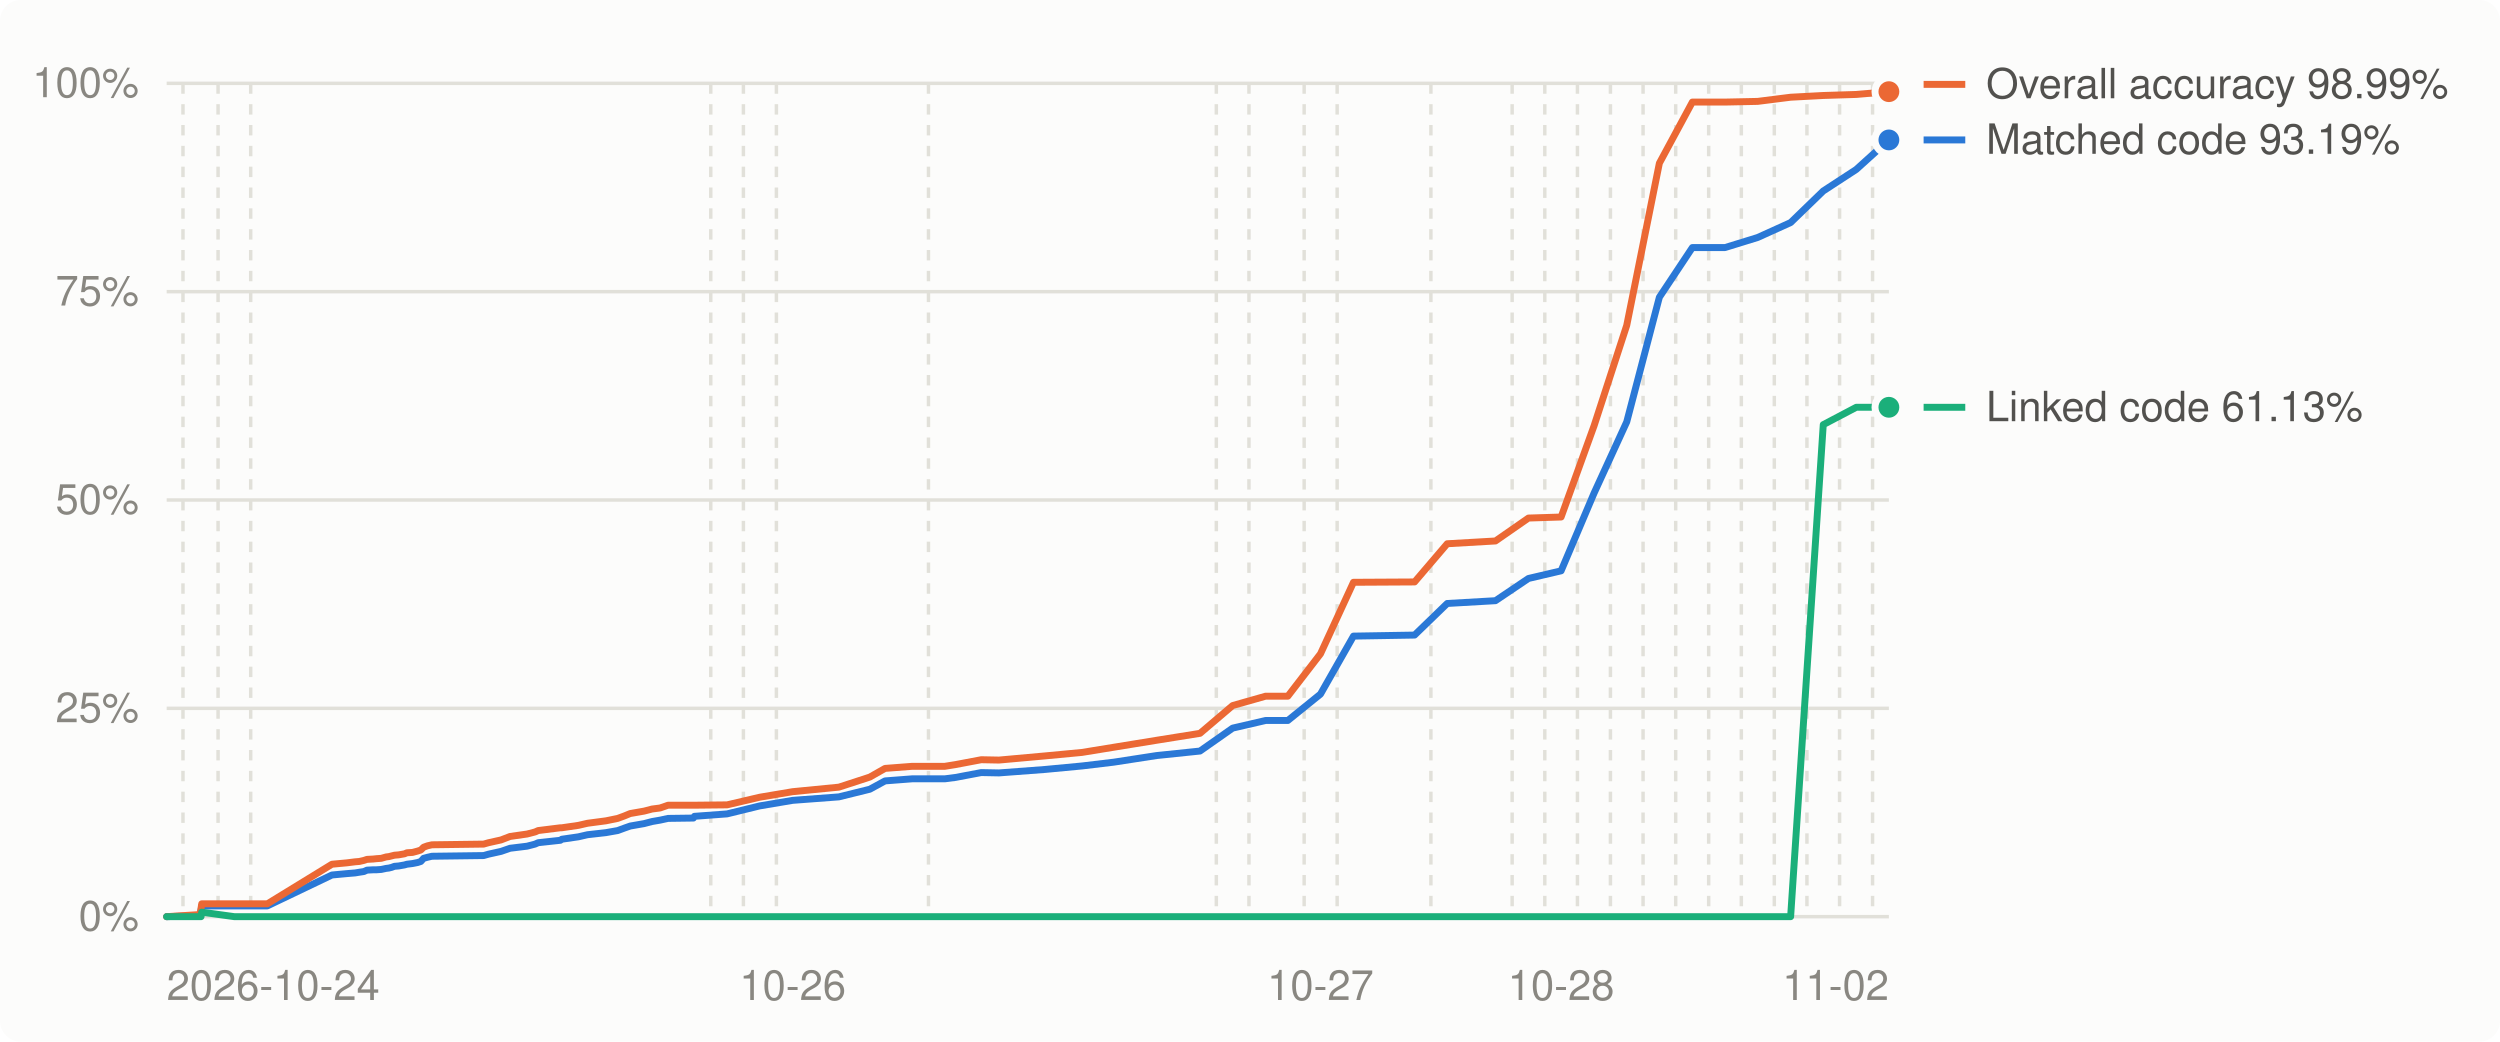
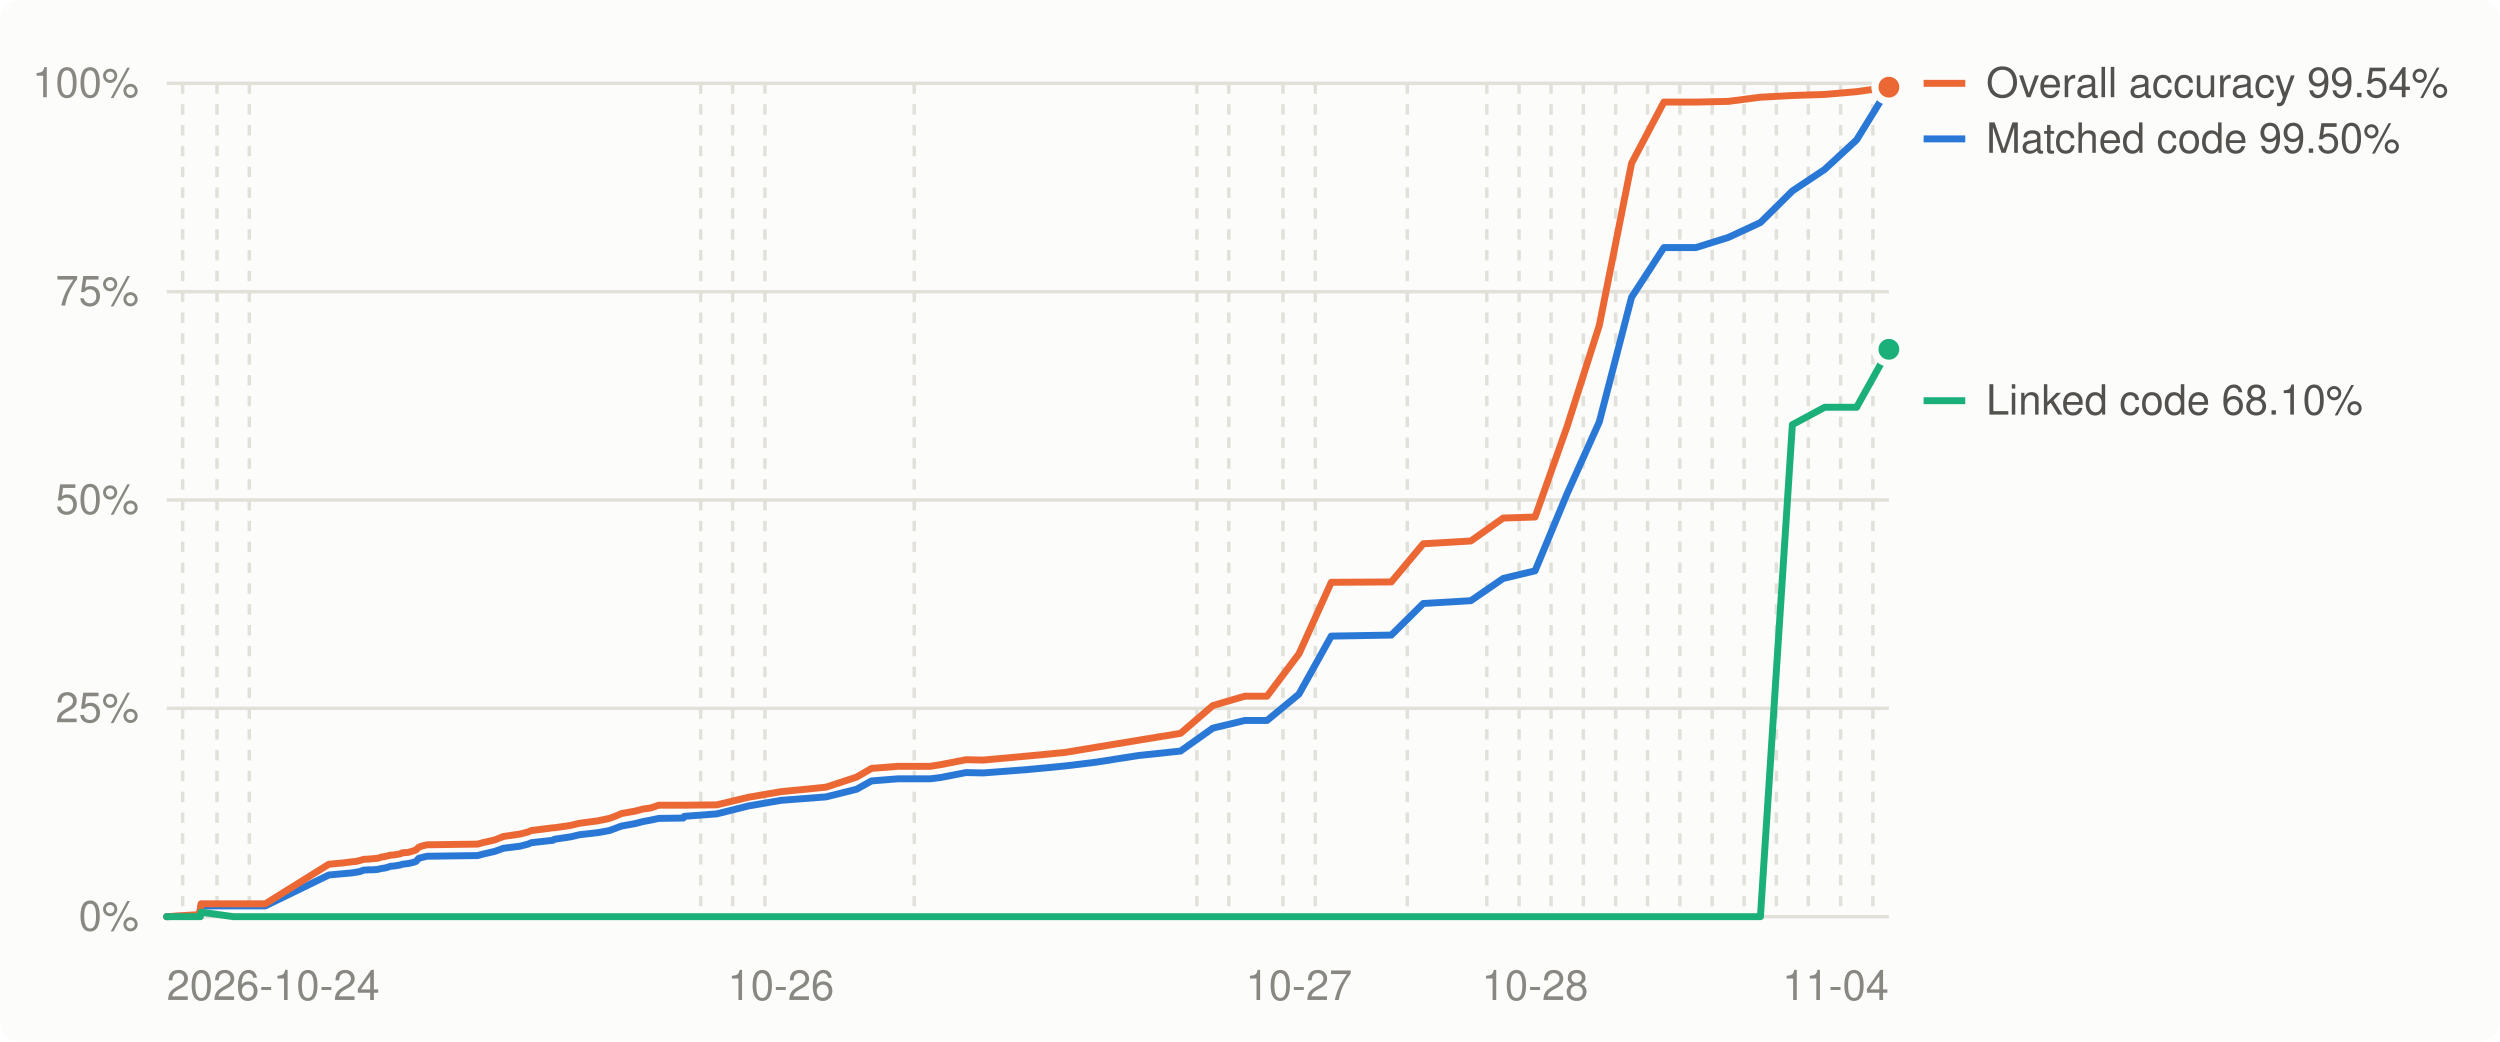
<svg xmlns="http://www.w3.org/2000/svg" viewBox="0 0 720 300" width="720" height="300" role="img" aria-label="Decompilation progress over time (USA)">
  <style>
.bg{fill:#fcfcfb}.grid{stroke:#e1e0d9}.muted{fill:#898781}.lbl{fill:#52514e}.ln0{stroke:#2a78d6}.dot0{fill:#2a78d6;stroke:#fcfcfb}.ln1{stroke:#eb6834}.dot1{fill:#eb6834;stroke:#fcfcfb}.ln2{stroke:#1baf7a}.dot2{fill:#1baf7a;stroke:#fcfcfb}
@media (prefers-color-scheme: dark){.bg{fill:#1a1a19}.grid{stroke:#2c2c2a}.muted{fill:#898781}.lbl{fill:#c3c2b7}.ln0{stroke:#3987e5}.dot0{fill:#3987e5;stroke:#1a1a19}.ln1{stroke:#d95926}.dot1{fill:#d95926;stroke:#1a1a19}.ln2{stroke:#199e70}.dot2{fill:#199e70;stroke:#1a1a19}}
text{font:12px -apple-system,BlinkMacSystemFont,'Segoe UI',Helvetica,Arial,sans-serif}
</style>
  <rect class="bg" width="720" height="300" rx="6" />
  <line x1="48" x2="544" y1="264.0" y2="264.0" class="grid" stroke-width="1" />
  <text x="40" y="268.0" class="muted" text-anchor="end">0%</text>
  <line x1="48" x2="544" y1="204.0" y2="204.0" class="grid" stroke-width="1" />
  <text x="40" y="208.0" class="muted" text-anchor="end">25%</text>
  <line x1="48" x2="544" y1="144.0" y2="144.0" class="grid" stroke-width="1" />
  <text x="40" y="148.0" class="muted" text-anchor="end">50%</text>
  <line x1="48" x2="544" y1="84.0" y2="84.0" class="grid" stroke-width="1" />
  <text x="40" y="88.0" class="muted" text-anchor="end">75%</text>
  <line x1="48" x2="544" y1="24.0" y2="24.0" class="grid" stroke-width="1" />
  <text x="40" y="28.0" class="muted" text-anchor="end">100%</text>
-   <line x1="52.7" x2="52.7" y1="24" y2="264" class="grid" stroke-width="1" stroke-dasharray="3 3" />
-   <line x1="62.8" x2="62.8" y1="24" y2="264" class="grid" stroke-width="1" stroke-dasharray="3 3" />
-   <line x1="72.2" x2="72.2" y1="24" y2="264" class="grid" stroke-width="1" stroke-dasharray="3 3" />
-   <line x1="204.7" x2="204.7" y1="24" y2="264" class="grid" stroke-width="1" stroke-dasharray="3 3" />
-   <line x1="214.1" x2="214.1" y1="24" y2="264" class="grid" stroke-width="1" stroke-dasharray="3 3" />
-   <line x1="223.6" x2="223.6" y1="24" y2="264" class="grid" stroke-width="1" stroke-dasharray="3 3" />
-   <line x1="267.4" x2="267.4" y1="24" y2="264" class="grid" stroke-width="1" stroke-dasharray="3 3" />
-   <line x1="350.3" x2="350.3" y1="24" y2="264" class="grid" stroke-width="1" stroke-dasharray="3 3" />
-   <line x1="359.7" x2="359.7" y1="24" y2="264" class="grid" stroke-width="1" stroke-dasharray="3 3" />
-   <line x1="375.6" x2="375.6" y1="24" y2="264" class="grid" stroke-width="1" stroke-dasharray="3 3" />
-   <line x1="385.1" x2="385.1" y1="24" y2="264" class="grid" stroke-width="1" stroke-dasharray="3 3" />
-   <line x1="412.1" x2="412.1" y1="24" y2="264" class="grid" stroke-width="1" stroke-dasharray="3 3" />
-   <line x1="435.5" x2="435.5" y1="24" y2="264" class="grid" stroke-width="1" stroke-dasharray="3 3" />
-   <line x1="444.9" x2="444.9" y1="24" y2="264" class="grid" stroke-width="1" stroke-dasharray="3 3" />
-   <line x1="454.3" x2="454.3" y1="24" y2="264" class="grid" stroke-width="1" stroke-dasharray="3 3" />
-   <line x1="463.8" x2="463.8" y1="24" y2="264" class="grid" stroke-width="1" stroke-dasharray="3 3" />
-   <line x1="473.2" x2="473.2" y1="24" y2="264" class="grid" stroke-width="1" stroke-dasharray="3 3" />
-   <line x1="482.6" x2="482.6" y1="24" y2="264" class="grid" stroke-width="1" stroke-dasharray="3 3" />
-   <line x1="492.1" x2="492.1" y1="24" y2="264" class="grid" stroke-width="1" stroke-dasharray="3 3" />
-   <line x1="501.5" x2="501.5" y1="24" y2="264" class="grid" stroke-width="1" stroke-dasharray="3 3" />
-   <line x1="511.0" x2="511.0" y1="24" y2="264" class="grid" stroke-width="1" stroke-dasharray="3 3" />
-   <line x1="520.4" x2="520.4" y1="24" y2="264" class="grid" stroke-width="1" stroke-dasharray="3 3" />
-   <line x1="529.8" x2="529.8" y1="24" y2="264" class="grid" stroke-width="1" stroke-dasharray="3 3" />
-   <line x1="539.3" x2="539.3" y1="24" y2="264" class="grid" stroke-width="1" stroke-dasharray="3 3" />
+   <line x1="52.6" x2="52.6" y1="24" y2="264" class="grid" stroke-width="1" stroke-dasharray="3 3" />
+   <line x1="62.5" x2="62.5" y1="24" y2="264" class="grid" stroke-width="1" stroke-dasharray="3 3" />
+   <line x1="71.8" x2="71.8" y1="24" y2="264" class="grid" stroke-width="1" stroke-dasharray="3 3" />
+   <line x1="201.8" x2="201.8" y1="24" y2="264" class="grid" stroke-width="1" stroke-dasharray="3 3" />
+   <line x1="211.0" x2="211.0" y1="24" y2="264" class="grid" stroke-width="1" stroke-dasharray="3 3" />
+   <line x1="220.3" x2="220.3" y1="24" y2="264" class="grid" stroke-width="1" stroke-dasharray="3 3" />
+   <line x1="263.3" x2="263.3" y1="24" y2="264" class="grid" stroke-width="1" stroke-dasharray="3 3" />
+   <line x1="344.7" x2="344.7" y1="24" y2="264" class="grid" stroke-width="1" stroke-dasharray="3 3" />
+   <line x1="353.9" x2="353.9" y1="24" y2="264" class="grid" stroke-width="1" stroke-dasharray="3 3" />
+   <line x1="369.5" x2="369.5" y1="24" y2="264" class="grid" stroke-width="1" stroke-dasharray="3 3" />
+   <line x1="378.8" x2="378.8" y1="24" y2="264" class="grid" stroke-width="1" stroke-dasharray="3 3" />
+   <line x1="405.3" x2="405.3" y1="24" y2="264" class="grid" stroke-width="1" stroke-dasharray="3 3" />
+   <line x1="428.2" x2="428.2" y1="24" y2="264" class="grid" stroke-width="1" stroke-dasharray="3 3" />
+   <line x1="437.5" x2="437.5" y1="24" y2="264" class="grid" stroke-width="1" stroke-dasharray="3 3" />
+   <line x1="446.7" x2="446.7" y1="24" y2="264" class="grid" stroke-width="1" stroke-dasharray="3 3" />
+   <line x1="456.0" x2="456.0" y1="24" y2="264" class="grid" stroke-width="1" stroke-dasharray="3 3" />
+   <line x1="465.3" x2="465.3" y1="24" y2="264" class="grid" stroke-width="1" stroke-dasharray="3 3" />
+   <line x1="474.5" x2="474.5" y1="24" y2="264" class="grid" stroke-width="1" stroke-dasharray="3 3" />
+   <line x1="483.8" x2="483.8" y1="24" y2="264" class="grid" stroke-width="1" stroke-dasharray="3 3" />
+   <line x1="493.1" x2="493.1" y1="24" y2="264" class="grid" stroke-width="1" stroke-dasharray="3 3" />
+   <line x1="502.3" x2="502.3" y1="24" y2="264" class="grid" stroke-width="1" stroke-dasharray="3 3" />
+   <line x1="511.6" x2="511.6" y1="24" y2="264" class="grid" stroke-width="1" stroke-dasharray="3 3" />
+   <line x1="520.8" x2="520.8" y1="24" y2="264" class="grid" stroke-width="1" stroke-dasharray="3 3" />
+   <line x1="530.1" x2="530.1" y1="24" y2="264" class="grid" stroke-width="1" stroke-dasharray="3 3" />
+   <line x1="539.4" x2="539.4" y1="24" y2="264" class="grid" stroke-width="1" stroke-dasharray="3 3" />
  <text class="muted" x="48.0" y="288" text-anchor="start">2026-10-24</text>
-   <text class="muted" x="228.3" y="288" text-anchor="middle">10-26</text>
-   <text class="muted" x="380.3" y="288" text-anchor="middle">10-27</text>
-   <text class="muted" x="449.6" y="288" text-anchor="middle">10-28</text>
-   <text class="muted" x="544.0" y="288" text-anchor="end">11-02</text>
-   <polyline points="48.0,264.0 57.4,263.7 57.7,263.1 57.8,262.7 57.9,262.2 58.0,261.5 58.1,260.9 67.5,260.9 77.0,260.9 95.6,252.0 99.9,251.6 102.3,251.4 103.5,251.2 104.8,251.0 105.7,250.6 107.5,250.5 108.4,250.5 109.8,250.4 111.2,250.1 112.0,250.0 112.8,249.8 113.6,249.5 114.8,249.4 116.5,249.1 117.2,248.9 118.8,248.7 120.3,248.4 121.2,248.1 122.0,247.2 123.1,246.9 124.4,246.6 139.3,246.4 140.7,246.0 144.3,245.2 146.9,244.3 151.8,243.7 154.1,243.1 155.0,242.7 161.4,242.0 161.8,241.7 166.6,241.0 169.2,240.4 174.5,239.8 177.9,239.2 179.8,238.5 181.5,237.9 185.5,237.2 187.8,236.6 190.1,236.2 192.4,235.7 199.7,235.6 200.0,235.1 209.4,234.4 218.8,232.1 228.3,230.5 241.6,229.5 250.5,227.3 254.9,224.9 262.7,224.3 272.1,224.3 275.2,223.9 282.6,222.5 287.7,222.6 301.0,221.6 311.6,220.6 320.8,219.5 333.1,217.6 345.6,216.3 355.0,209.7 364.5,207.5 370.9,207.5 380.3,199.9 389.8,183.2 407.4,182.9 416.8,173.8 430.7,173.0 440.2,166.6 449.6,164.4 459.1,142.0 468.5,121.5 477.9,85.6 487.4,71.3 496.8,71.3 506.2,68.4 515.7,64.1 525.1,55.0 534.6,48.8 544.0,40.3" fill="none" class="ln0" stroke-width="2" stroke-linejoin="round" stroke-linecap="round" />
-   <polyline points="48.0,264.0 57.4,263.4 57.7,262.7 57.8,262.2 57.9,261.6 58.0,260.9 58.1,260.3 67.5,260.3 77.0,260.3 95.6,248.9 99.9,248.5 102.3,248.2 103.5,248.1 104.8,247.8 105.7,247.5 107.5,247.4 108.4,247.3 109.8,247.2 111.2,246.8 112.0,246.7 112.8,246.5 113.6,246.3 114.8,246.2 116.5,245.9 117.2,245.6 118.8,245.5 120.3,245.1 121.2,244.8 122.0,244.0 123.1,243.6 124.4,243.3 139.3,243.1 140.7,242.7 144.3,241.9 146.9,240.9 151.8,240.2 154.1,239.6 155.0,239.2 161.4,238.4 161.8,238.4 166.6,237.7 169.2,237.1 174.5,236.4 177.9,235.7 179.8,235.0 181.5,234.3 185.5,233.6 187.8,233.0 190.1,232.7 192.4,231.9 199.7,231.9 200.0,231.9 209.4,231.8 218.8,229.6 228.3,228.0 241.6,226.7 250.5,223.8 254.9,221.3 262.7,220.7 272.1,220.7 275.2,220.2 282.6,218.8 287.7,218.9 301.0,217.7 311.6,216.7 320.8,215.2 333.1,213.2 345.6,211.2 355.0,203.2 364.5,200.5 370.9,200.5 380.3,188.3 389.8,167.7 407.4,167.6 416.8,156.6 430.7,155.8 440.2,149.2 449.6,148.9 459.1,122.6 468.5,93.7 477.9,47.0 487.4,29.4 496.8,29.4 506.2,29.2 515.7,28.0 525.1,27.5 534.6,27.2 544.0,26.4" fill="none" class="ln1" stroke-width="2" stroke-linejoin="round" stroke-linecap="round" />
-   <polyline points="48.0,264.0 57.4,264.0 57.7,264.0 57.8,264.0 57.9,264.0 58.0,263.4 58.1,262.7 67.5,264.0 77.0,264.0 95.6,264.0 99.9,264.0 102.3,264.0 103.5,264.0 104.8,264.0 105.7,264.0 107.5,264.0 108.4,264.0 109.8,264.0 111.2,264.0 112.0,264.0 112.8,264.0 113.6,264.0 114.8,264.0 116.5,264.0 117.2,264.0 118.8,264.0 120.3,264.0 121.2,264.0 122.0,264.0 123.1,264.0 124.4,264.0 139.3,264.0 140.7,264.0 144.3,264.0 146.9,264.0 151.8,264.0 154.1,264.0 155.0,264.0 161.4,264.0 161.8,264.0 166.6,264.0 169.2,264.0 174.5,264.0 177.9,264.0 179.8,264.0 181.5,264.0 185.5,264.0 187.8,264.0 190.1,264.0 192.4,264.0 199.7,264.0 200.0,264.0 209.4,264.0 218.8,264.0 228.3,264.0 241.6,264.0 250.5,264.0 254.9,264.0 262.7,264.0 272.1,264.0 275.2,264.0 282.6,264.0 287.7,264.0 301.0,264.0 311.6,264.0 320.8,264.0 333.1,264.0 345.6,264.0 355.0,264.0 364.5,264.0 370.9,264.0 380.3,264.0 389.8,264.0 407.4,264.0 416.8,264.0 430.7,264.0 440.2,264.0 449.6,264.0 459.1,264.0 468.5,264.0 477.9,264.0 487.4,264.0 496.8,264.0 506.2,264.0 515.7,264.0 525.1,122.3 534.6,117.3 544.0,117.3" fill="none" class="ln2" stroke-width="2" stroke-linejoin="round" stroke-linecap="round" />
-   <circle cx="544.0" cy="40.3" r="4" class="dot0" stroke-width="2" />
-   <circle cx="544.0" cy="26.4" r="4" class="dot1" stroke-width="2" />
-   <circle cx="544.0" cy="117.3" r="4" class="dot2" stroke-width="2" />
-   <line x1="554" x2="566" y1="117.3" y2="117.3" class="ln2" stroke-width="2" />
-   <text class="lbl" x="572" y="121.3">Linked code 61.13%</text>
-   <line x1="554" x2="566" y1="40.3" y2="40.3" class="ln0" stroke-width="2" />
-   <text class="lbl" x="572" y="44.3">Matched code 93.19%</text>
-   <line x1="554" x2="566" y1="24.3" y2="24.3" class="ln1" stroke-width="2" />
-   <text class="lbl" x="572" y="28.3">Overall accuracy 98.99%</text>
+   <text class="muted" x="224.9" y="288" text-anchor="middle">10-26</text>
+   <text class="muted" x="374.1" y="288" text-anchor="middle">10-27</text>
+   <text class="muted" x="442.1" y="288" text-anchor="middle">10-28</text>
+   <text class="muted" x="544.0" y="288" text-anchor="end">11-04</text>
+   <polyline points="48.0,264.0 57.3,263.7 57.5,263.1 57.6,262.7 57.7,262.2 57.8,261.5 57.9,260.9 67.2,260.9 76.4,260.9 94.7,252.0 99.0,251.6 101.3,251.4 102.5,251.2 103.7,251.0 104.7,250.6 106.4,250.5 107.3,250.5 108.7,250.4 110.0,250.1 110.8,250.0 111.6,249.8 112.4,249.5 113.6,249.4 115.3,249.1 115.9,248.9 117.5,248.7 118.9,248.4 119.8,248.1 120.6,247.2 121.7,246.9 123.0,246.6 137.6,246.4 139.0,246.0 142.5,245.2 145.0,244.3 149.8,243.7 152.1,243.1 153.0,242.7 159.3,242.0 159.7,241.7 164.4,241.0 166.9,240.4 172.2,239.8 175.5,239.2 177.4,238.5 179.0,237.9 182.9,237.2 185.2,236.6 187.4,236.2 189.7,235.7 196.8,235.6 197.1,235.1 206.4,234.4 215.6,232.1 224.9,230.5 237.9,229.5 246.7,227.3 251.0,224.9 258.6,224.3 267.9,224.3 271.0,223.9 278.2,222.5 283.2,222.6 296.3,221.6 306.7,220.6 315.7,219.5 327.8,217.6 340.0,216.3 349.3,209.7 358.5,207.5 364.9,207.5 374.1,199.9 383.4,183.2 400.7,182.9 409.9,173.8 423.6,173.0 432.9,166.6 442.1,164.4 451.4,142.0 460.6,121.5 469.9,85.6 479.2,71.3 488.4,71.3 497.7,68.4 507.0,64.1 516.2,55.0 525.5,48.8 534.7,40.3 544.0,25.2" fill="none" class="ln0" stroke-width="2" stroke-linejoin="round" stroke-linecap="round" />
+   <polyline points="48.0,264.0 57.3,263.4 57.5,262.7 57.6,262.2 57.7,261.6 57.8,260.9 57.9,260.3 67.2,260.3 76.4,260.3 94.7,248.9 99.0,248.5 101.3,248.2 102.5,248.1 103.7,247.8 104.7,247.5 106.4,247.4 107.3,247.3 108.7,247.2 110.0,246.8 110.8,246.7 111.6,246.5 112.4,246.3 113.6,246.2 115.3,245.9 115.9,245.6 117.5,245.5 118.9,245.1 119.8,244.8 120.6,244.0 121.7,243.6 123.0,243.3 137.6,243.1 139.0,242.7 142.5,241.9 145.0,240.9 149.8,240.2 152.1,239.6 153.0,239.2 159.3,238.4 159.7,238.4 164.4,237.7 166.9,237.1 172.2,236.4 175.5,235.7 177.4,235.0 179.0,234.3 182.9,233.6 185.2,233.0 187.4,232.7 189.7,231.9 196.8,231.9 197.1,231.9 206.4,231.8 215.6,229.6 224.9,228.0 237.9,226.7 246.7,223.8 251.0,221.3 258.6,220.7 267.9,220.7 271.0,220.2 278.2,218.8 283.2,218.9 296.3,217.7 306.7,216.7 315.7,215.2 327.8,213.2 340.0,211.2 349.3,203.2 358.5,200.5 364.9,200.5 374.1,188.3 383.4,167.7 400.7,167.6 409.9,156.6 423.6,155.8 432.9,149.2 442.1,148.9 451.4,122.6 460.6,93.7 469.9,47.0 479.2,29.4 488.4,29.4 497.7,29.2 507.0,28.0 516.2,27.5 525.5,27.2 534.7,26.4 544.0,25.1" fill="none" class="ln1" stroke-width="2" stroke-linejoin="round" stroke-linecap="round" />
+   <polyline points="48.0,264.0 57.3,264.0 57.5,264.0 57.6,264.0 57.7,264.0 57.8,263.4 57.9,262.7 67.2,264.0 76.4,264.0 94.7,264.0 99.0,264.0 101.3,264.0 102.5,264.0 103.7,264.0 104.7,264.0 106.4,264.0 107.3,264.0 108.7,264.0 110.0,264.0 110.8,264.0 111.6,264.0 112.4,264.0 113.6,264.0 115.3,264.0 115.9,264.0 117.5,264.0 118.9,264.0 119.8,264.0 120.6,264.0 121.7,264.0 123.0,264.0 137.6,264.0 139.0,264.0 142.5,264.0 145.0,264.0 149.8,264.0 152.1,264.0 153.0,264.0 159.3,264.0 159.7,264.0 164.4,264.0 166.9,264.0 172.2,264.0 175.5,264.0 177.4,264.0 179.0,264.0 182.9,264.0 185.2,264.0 187.4,264.0 189.7,264.0 196.8,264.0 197.1,264.0 206.4,264.0 215.6,264.0 224.9,264.0 237.9,264.0 246.7,264.0 251.0,264.0 258.6,264.0 267.9,264.0 271.0,264.0 278.2,264.0 283.2,264.0 296.3,264.0 306.7,264.0 315.7,264.0 327.8,264.0 340.0,264.0 349.3,264.0 358.5,264.0 364.9,264.0 374.1,264.0 383.4,264.0 400.7,264.0 409.9,264.0 423.6,264.0 432.9,264.0 442.1,264.0 451.4,264.0 460.6,264.0 469.9,264.0 479.2,264.0 488.4,264.0 497.7,264.0 507.0,264.0 516.2,122.3 525.5,117.3 534.7,117.3 544.0,100.6" fill="none" class="ln2" stroke-width="2" stroke-linejoin="round" stroke-linecap="round" />
+   <circle cx="544.0" cy="25.2" r="4" class="dot0" stroke-width="2" />
+   <circle cx="544.0" cy="25.1" r="4" class="dot1" stroke-width="2" />
+   <circle cx="544.0" cy="100.6" r="4" class="dot2" stroke-width="2" />
+   <line x1="554" x2="566" y1="115.4" y2="115.4" class="ln2" stroke-width="2" />
+   <text class="lbl" x="572" y="119.4">Linked code 68.10%</text>
+   <line x1="554" x2="566" y1="40.0" y2="40.0" class="ln0" stroke-width="2" />
+   <text class="lbl" x="572" y="44.0">Matched code 99.50%</text>
+   <line x1="554" x2="566" y1="24.0" y2="24.0" class="ln1" stroke-width="2" />
+   <text class="lbl" x="572" y="28.0">Overall accuracy 99.54%</text>
</svg>
